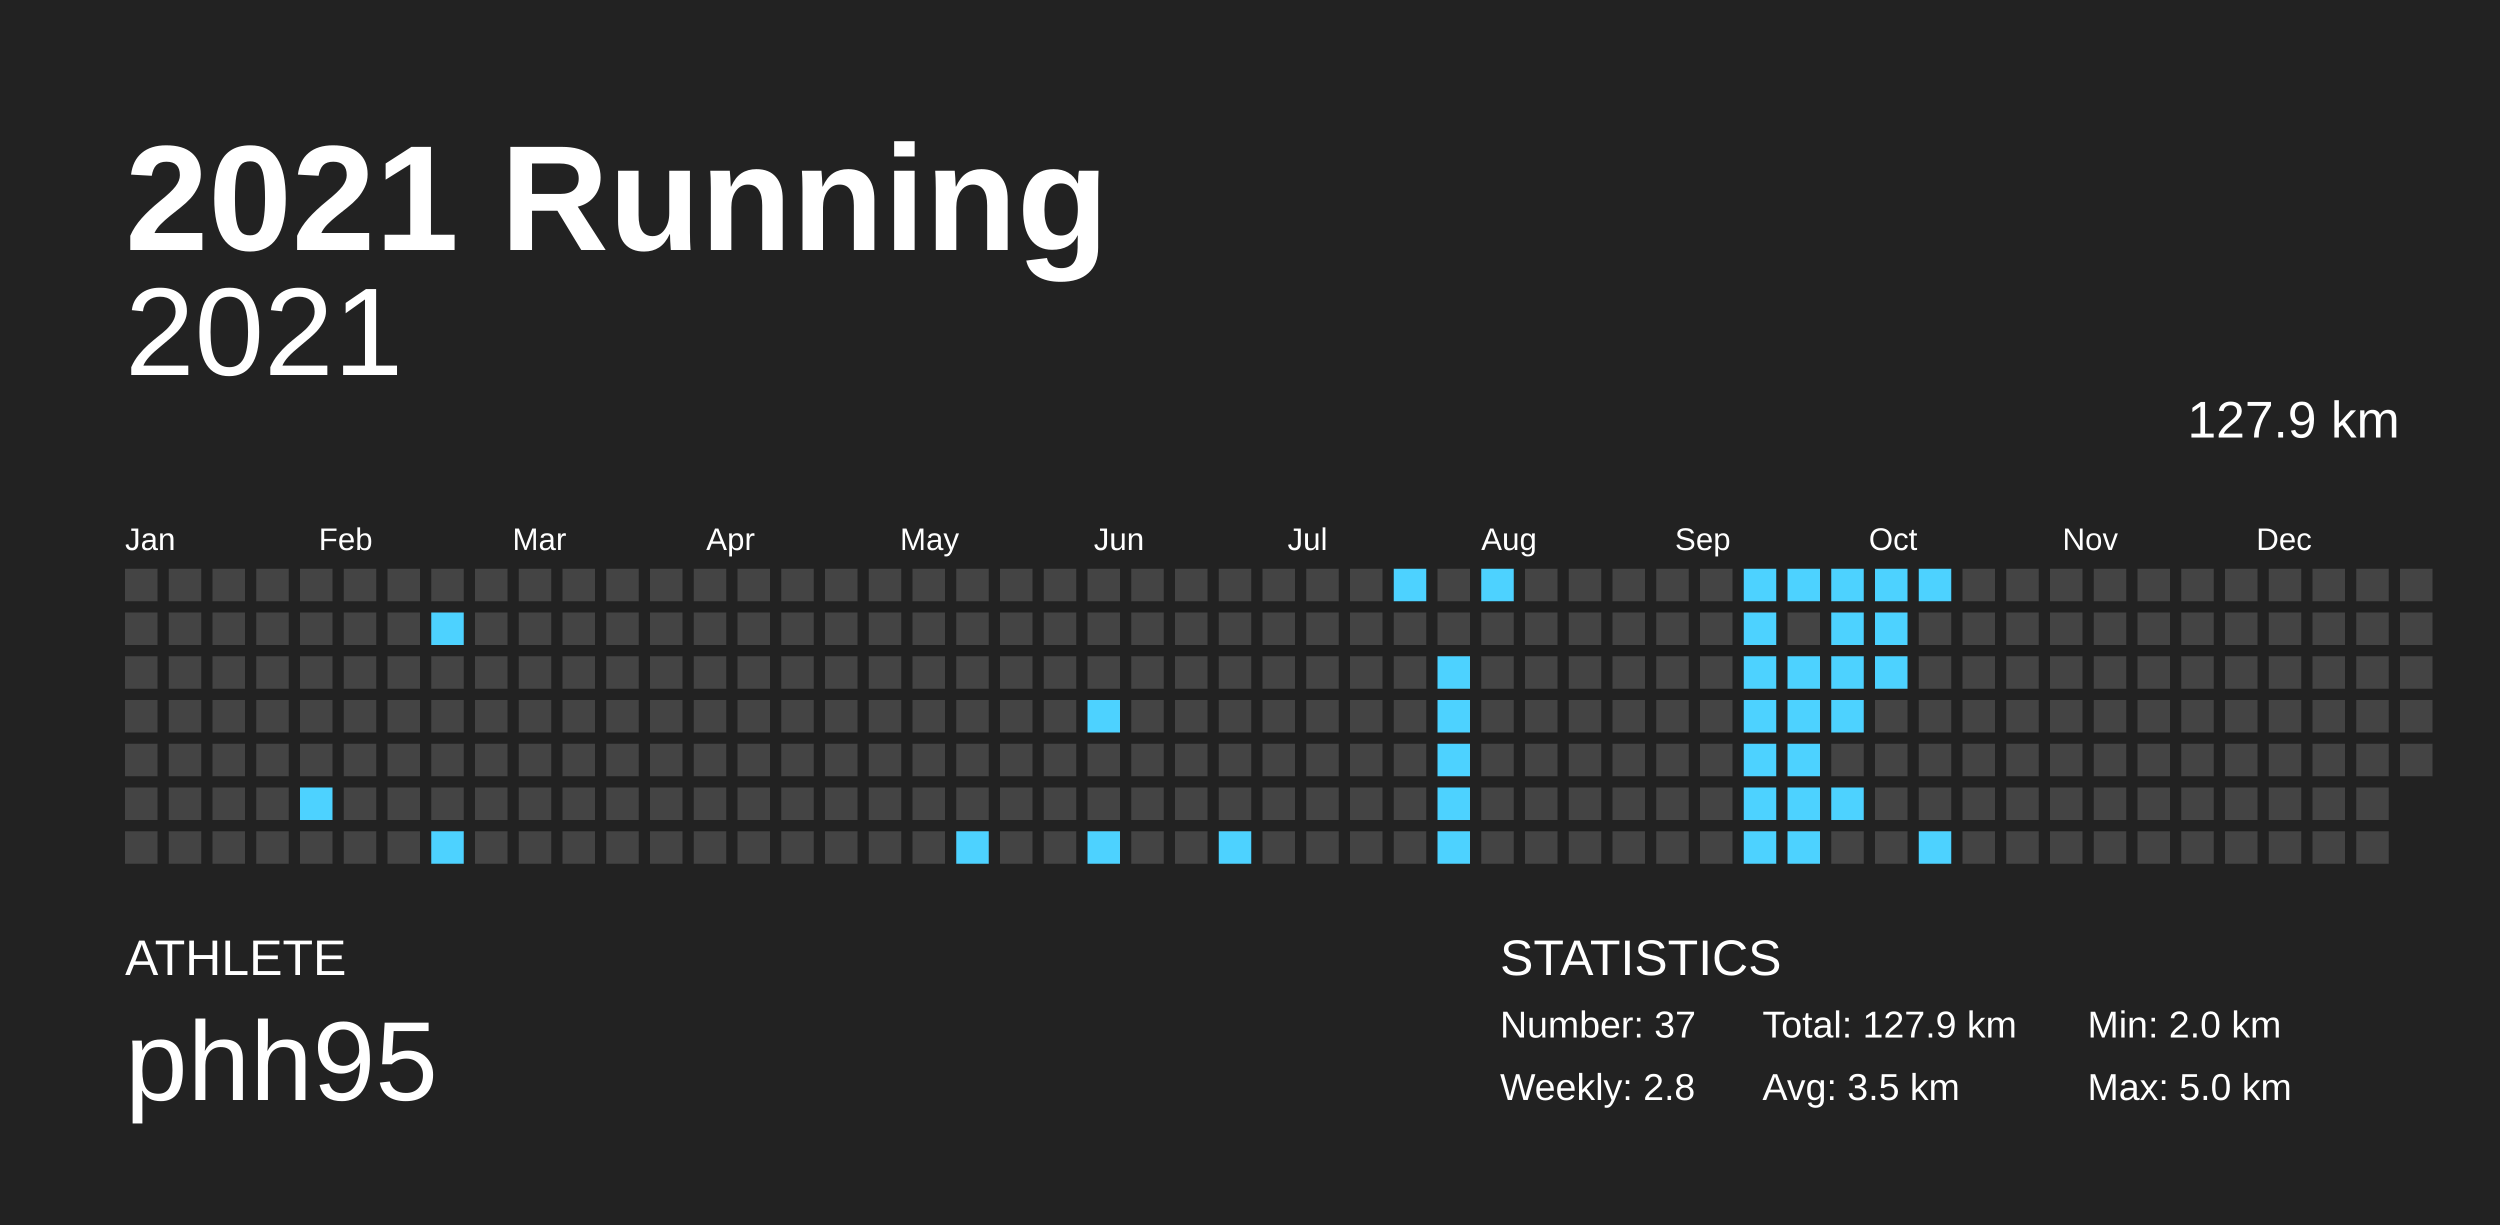
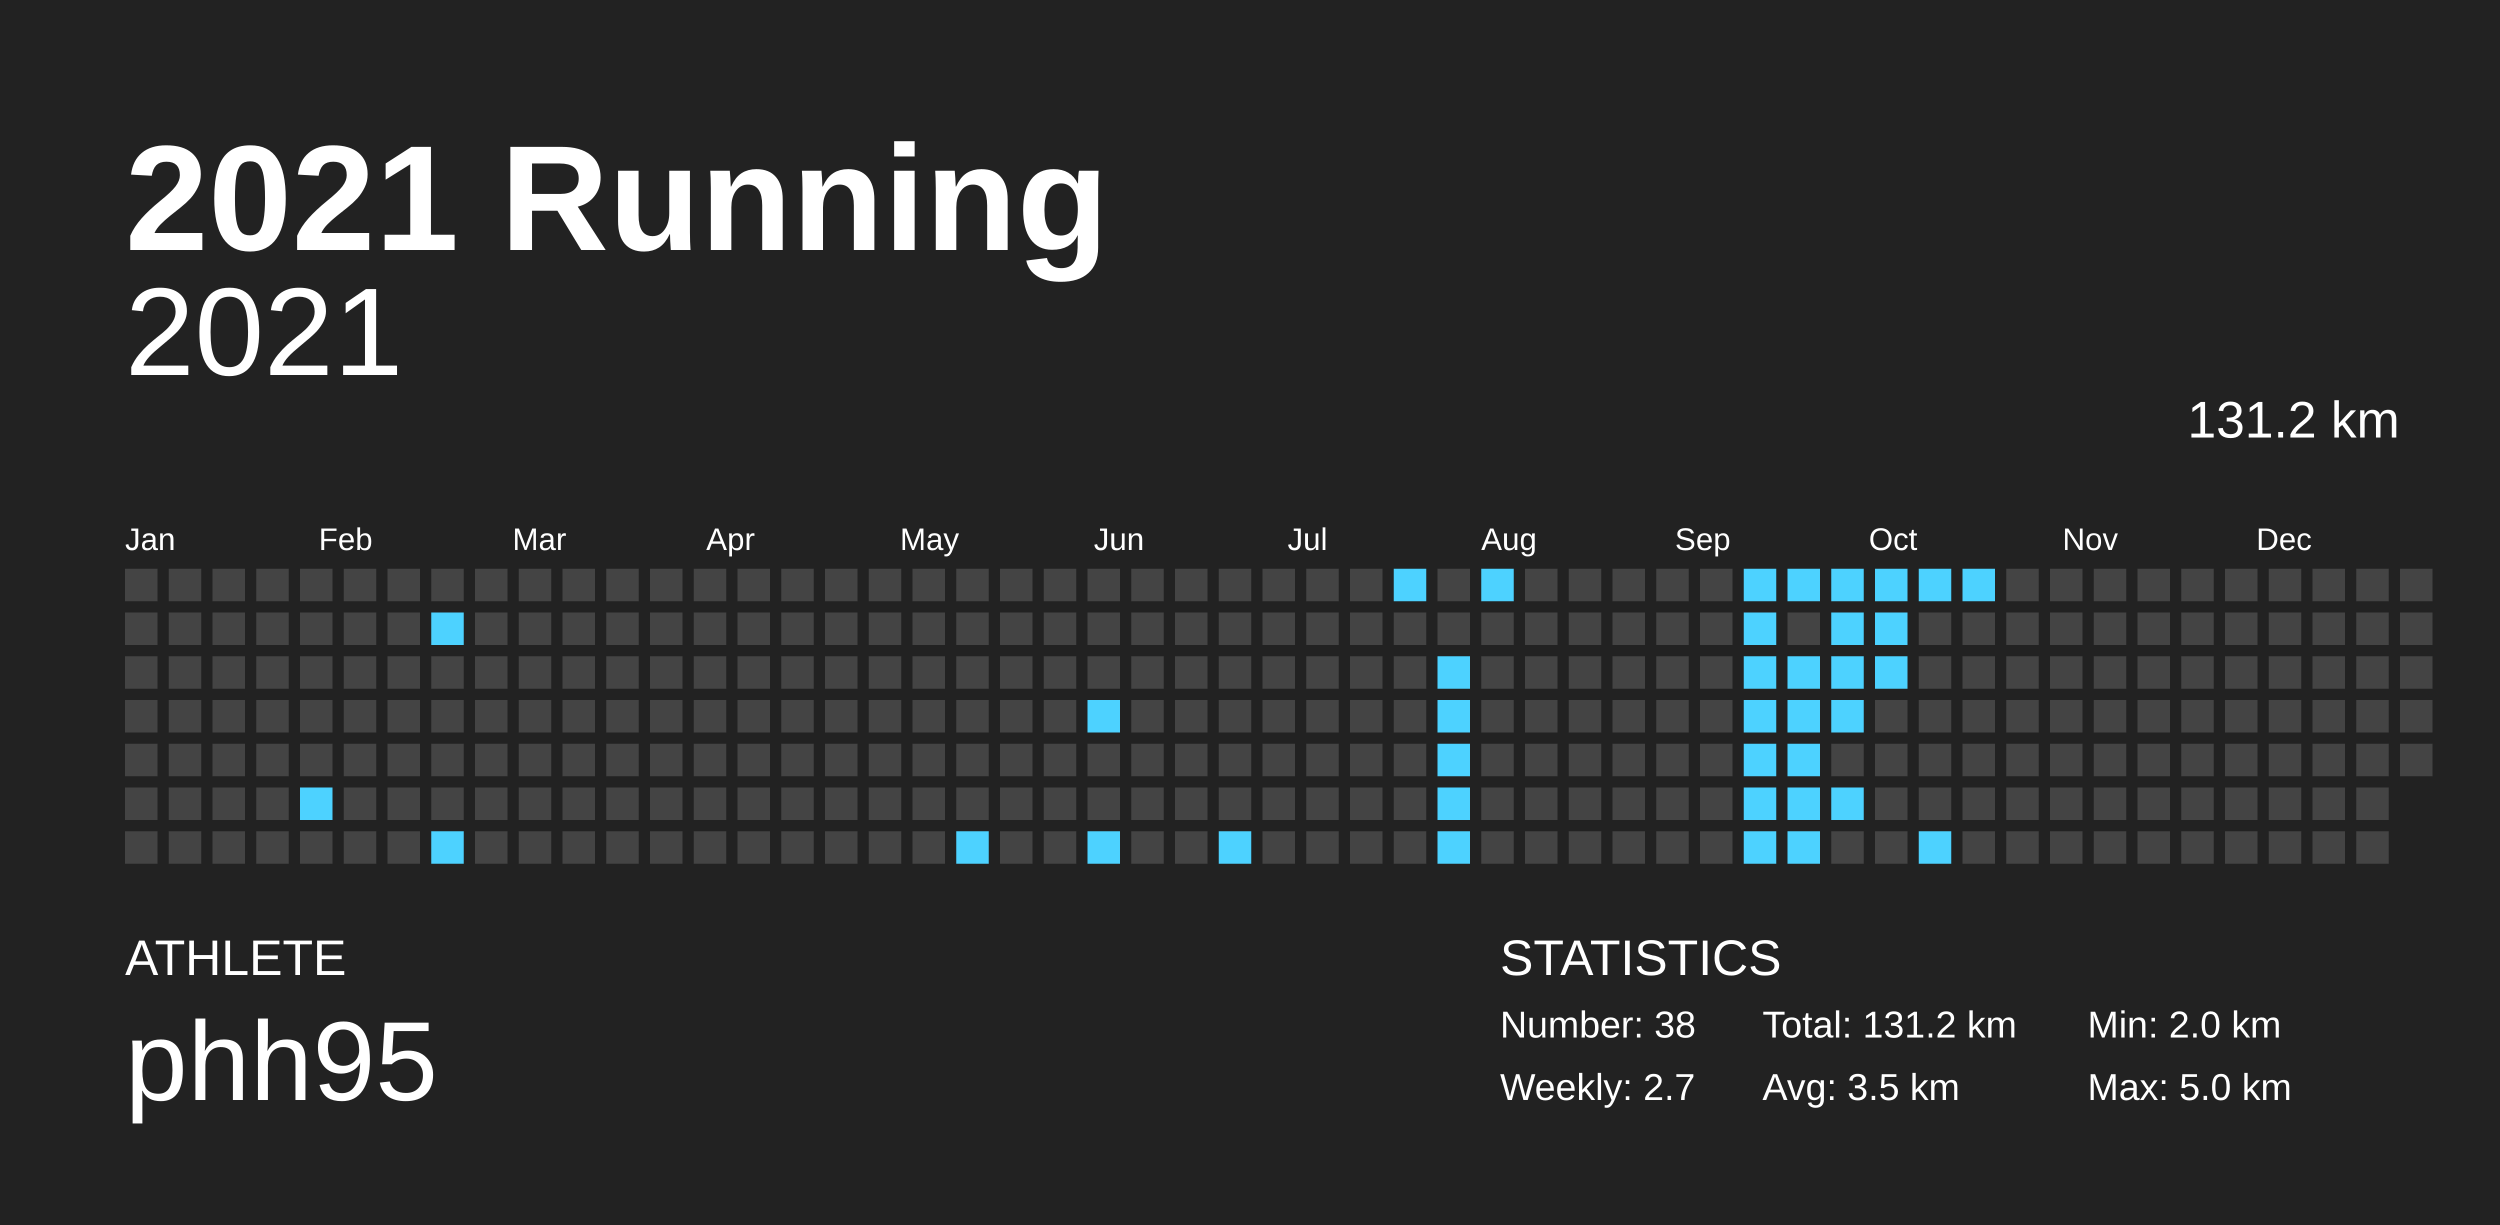
<svg xmlns="http://www.w3.org/2000/svg" baseProfile="full" height="98mm" version="1.1" viewBox="0,0,200,98" width="200mm">
  <defs />
  <rect fill="#222222" height="98" width="200" x="0" y="0" />
  <text fill="#FFFFFF" style="font-size:12px; font-family:Arial; font-weight:bold;" x="10" y="20">2021 Running</text>
  <text fill="#FFFFFF" style="font-size:4px; font-family:Arial" x="10" y="78">ATHLETE</text>
  <text fill="#FFFFFF" style="font-size:9px; font-family:Arial" x="10" y="88">phh95</text>
  <text fill="#FFFFFF" style="font-size:4px; font-family:Arial" x="120" y="78">STATISTICS</text>
-   <text fill="#FFFFFF" style="font-size:3px; font-family:Arial" x="120" y="83">Number: 37</text>
-   <text fill="#FFFFFF" style="font-size:3px; font-family:Arial" x="120" y="88">Weekly: 2.8</text>
-   <text fill="#FFFFFF" style="font-size:3px; font-family:Arial" x="141" y="83">Total: 127.9 km</text>
+   <text fill="#FFFFFF" style="font-size:3px; font-family:Arial" x="120" y="83">Number: 38</text>
+   <text fill="#FFFFFF" style="font-size:3px; font-family:Arial" x="120" y="88">Weekly: 2.7</text>
+   <text fill="#FFFFFF" style="font-size:3px; font-family:Arial" x="141" y="83">Total: 131.2 km</text>
  <text fill="#FFFFFF" style="font-size:3px; font-family:Arial" x="141" y="88">Avg: 3.5 km</text>
  <text fill="#FFFFFF" style="font-size:3px; font-family:Arial" x="167" y="83">Min: 2.0 km</text>
  <text fill="#FFFFFF" style="font-size:3px; font-family:Arial" x="167" y="88">Max: 5.0 km</text>
  <text alignment-baseline="hanging" fill="#FFFFFF" style="font-size:10.0px; font-family:Arial;" x="10" y="30">2021</text>
-   <text alignment-baseline="hanging" fill="#FFFFFF" style="font-size:4.125px; font-family:Arial;" x="175" y="35">127.9 km</text>
+   <text alignment-baseline="hanging" fill="#FFFFFF" style="font-size:4.125px; font-family:Arial;" x="175" y="35">131.2 km</text>
  <text fill="#FFFFFF" style="font-size:2.5px; font-family:Arial" x="10.0" y="44">Jan</text>
  <text fill="#FFFFFF" style="font-size:2.5px; font-family:Arial" x="25.5" y="44">Feb</text>
  <text fill="#FFFFFF" style="font-size:2.5px; font-family:Arial" x="41.0" y="44">Mar</text>
  <text fill="#FFFFFF" style="font-size:2.5px; font-family:Arial" x="56.5" y="44">Apr</text>
  <text fill="#FFFFFF" style="font-size:2.5px; font-family:Arial" x="72.0" y="44">May</text>
  <text fill="#FFFFFF" style="font-size:2.5px; font-family:Arial" x="87.5" y="44">Jun</text>
  <text fill="#FFFFFF" style="font-size:2.5px; font-family:Arial" x="103.0" y="44">Jul</text>
  <text fill="#FFFFFF" style="font-size:2.5px; font-family:Arial" x="118.5" y="44">Aug</text>
  <text fill="#FFFFFF" style="font-size:2.5px; font-family:Arial" x="134.0" y="44">Sep</text>
  <text fill="#FFFFFF" style="font-size:2.5px; font-family:Arial" x="149.5" y="44">Oct</text>
  <text fill="#FFFFFF" style="font-size:2.5px; font-family:Arial" x="165.0" y="44">Nov</text>
  <text fill="#FFFFFF" style="font-size:2.5px; font-family:Arial" x="180.5" y="44">Dec</text>
  <rect fill="#444444" height="2.6" width="2.6" x="10.0" y="45.5" />
  <rect fill="#444444" height="2.6" width="2.6" x="10.0" y="49.0" />
  <rect fill="#444444" height="2.6" width="2.6" x="10.0" y="52.5" />
  <rect fill="#444444" height="2.6" width="2.6" x="10.0" y="56.0" />
  <rect fill="#444444" height="2.6" width="2.6" x="10.0" y="59.5" />
  <rect fill="#444444" height="2.6" width="2.6" x="10.0" y="63.0" />
  <rect fill="#444444" height="2.6" width="2.6" x="10.0" y="66.5" />
  <rect fill="#444444" height="2.6" width="2.6" x="13.5" y="45.5" />
  <rect fill="#444444" height="2.6" width="2.6" x="13.5" y="49.0" />
  <rect fill="#444444" height="2.6" width="2.6" x="13.5" y="52.5" />
  <rect fill="#444444" height="2.6" width="2.6" x="13.5" y="56.0" />
  <rect fill="#444444" height="2.6" width="2.6" x="13.5" y="59.5" />
  <rect fill="#444444" height="2.6" width="2.6" x="13.5" y="63.0" />
  <rect fill="#444444" height="2.6" width="2.6" x="13.5" y="66.5" />
  <rect fill="#444444" height="2.6" width="2.6" x="17.0" y="45.5" />
  <rect fill="#444444" height="2.6" width="2.6" x="17.0" y="49.0" />
  <rect fill="#444444" height="2.6" width="2.6" x="17.0" y="52.5" />
  <rect fill="#444444" height="2.6" width="2.6" x="17.0" y="56.0" />
  <rect fill="#444444" height="2.6" width="2.6" x="17.0" y="59.5" />
  <rect fill="#444444" height="2.6" width="2.6" x="17.0" y="63.0" />
  <rect fill="#444444" height="2.6" width="2.6" x="17.0" y="66.5" />
  <rect fill="#444444" height="2.6" width="2.6" x="20.5" y="45.5" />
  <rect fill="#444444" height="2.6" width="2.6" x="20.5" y="49.0" />
  <rect fill="#444444" height="2.6" width="2.6" x="20.5" y="52.5" />
  <rect fill="#444444" height="2.6" width="2.6" x="20.5" y="56.0" />
  <rect fill="#444444" height="2.6" width="2.6" x="20.5" y="59.5" />
  <rect fill="#444444" height="2.6" width="2.6" x="20.5" y="63.0" />
  <rect fill="#444444" height="2.6" width="2.6" x="20.5" y="66.5" />
  <rect fill="#444444" height="2.6" width="2.6" x="24.0" y="45.5" />
  <rect fill="#444444" height="2.6" width="2.6" x="24.0" y="49.0" />
  <rect fill="#444444" height="2.6" width="2.6" x="24.0" y="52.5" />
  <rect fill="#444444" height="2.6" width="2.6" x="24.0" y="56.0" />
  <rect fill="#444444" height="2.6" width="2.6" x="24.0" y="59.5" />
  <rect fill="#4dd2ff" height="2.6" width="2.6" x="24.0" y="63.0" />
  <rect fill="#444444" height="2.6" width="2.6" x="24.0" y="66.5" />
  <rect fill="#444444" height="2.6" width="2.6" x="27.5" y="45.5" />
  <rect fill="#444444" height="2.6" width="2.6" x="27.5" y="49.0" />
  <rect fill="#444444" height="2.6" width="2.6" x="27.5" y="52.5" />
  <rect fill="#444444" height="2.6" width="2.6" x="27.5" y="56.0" />
  <rect fill="#444444" height="2.6" width="2.6" x="27.5" y="59.5" />
  <rect fill="#444444" height="2.6" width="2.6" x="27.5" y="63.0" />
  <rect fill="#444444" height="2.6" width="2.6" x="27.5" y="66.5" />
  <rect fill="#444444" height="2.6" width="2.6" x="31.0" y="45.5" />
  <rect fill="#444444" height="2.6" width="2.6" x="31.0" y="49.0" />
  <rect fill="#444444" height="2.6" width="2.6" x="31.0" y="52.5" />
  <rect fill="#444444" height="2.6" width="2.6" x="31.0" y="56.0" />
  <rect fill="#444444" height="2.6" width="2.6" x="31.0" y="59.5" />
  <rect fill="#444444" height="2.6" width="2.6" x="31.0" y="63.0" />
  <rect fill="#444444" height="2.6" width="2.6" x="31.0" y="66.5" />
  <rect fill="#444444" height="2.6" width="2.6" x="34.5" y="45.5" />
  <rect fill="#4dd2ff" height="2.6" width="2.6" x="34.5" y="49.0" />
  <rect fill="#444444" height="2.6" width="2.6" x="34.5" y="52.5" />
  <rect fill="#444444" height="2.6" width="2.6" x="34.5" y="56.0" />
  <rect fill="#444444" height="2.6" width="2.6" x="34.5" y="59.5" />
  <rect fill="#444444" height="2.6" width="2.6" x="34.5" y="63.0" />
  <rect fill="#4dd2ff" height="2.6" width="2.6" x="34.5" y="66.5" />
  <rect fill="#444444" height="2.6" width="2.6" x="38.0" y="45.5" />
  <rect fill="#444444" height="2.6" width="2.6" x="38.0" y="49.0" />
  <rect fill="#444444" height="2.6" width="2.6" x="38.0" y="52.5" />
  <rect fill="#444444" height="2.6" width="2.6" x="38.0" y="56.0" />
  <rect fill="#444444" height="2.6" width="2.6" x="38.0" y="59.5" />
  <rect fill="#444444" height="2.6" width="2.6" x="38.0" y="63.0" />
  <rect fill="#444444" height="2.6" width="2.6" x="38.0" y="66.5" />
  <rect fill="#444444" height="2.6" width="2.6" x="41.5" y="45.5" />
  <rect fill="#444444" height="2.6" width="2.6" x="41.5" y="49.0" />
  <rect fill="#444444" height="2.6" width="2.6" x="41.5" y="52.5" />
  <rect fill="#444444" height="2.6" width="2.6" x="41.5" y="56.0" />
  <rect fill="#444444" height="2.6" width="2.6" x="41.5" y="59.5" />
  <rect fill="#444444" height="2.6" width="2.6" x="41.5" y="63.0" />
  <rect fill="#444444" height="2.6" width="2.6" x="41.5" y="66.5" />
  <rect fill="#444444" height="2.6" width="2.6" x="45.0" y="45.5" />
  <rect fill="#444444" height="2.6" width="2.6" x="45.0" y="49.0" />
  <rect fill="#444444" height="2.6" width="2.6" x="45.0" y="52.5" />
  <rect fill="#444444" height="2.6" width="2.6" x="45.0" y="56.0" />
  <rect fill="#444444" height="2.6" width="2.6" x="45.0" y="59.5" />
  <rect fill="#444444" height="2.6" width="2.6" x="45.0" y="63.0" />
  <rect fill="#444444" height="2.6" width="2.6" x="45.0" y="66.5" />
  <rect fill="#444444" height="2.6" width="2.6" x="48.5" y="45.5" />
  <rect fill="#444444" height="2.6" width="2.6" x="48.5" y="49.0" />
  <rect fill="#444444" height="2.6" width="2.6" x="48.5" y="52.5" />
  <rect fill="#444444" height="2.6" width="2.6" x="48.5" y="56.0" />
  <rect fill="#444444" height="2.6" width="2.6" x="48.5" y="59.5" />
  <rect fill="#444444" height="2.6" width="2.6" x="48.5" y="63.0" />
  <rect fill="#444444" height="2.6" width="2.6" x="48.5" y="66.5" />
  <rect fill="#444444" height="2.6" width="2.6" x="52.0" y="45.5" />
  <rect fill="#444444" height="2.6" width="2.6" x="52.0" y="49.0" />
  <rect fill="#444444" height="2.6" width="2.6" x="52.0" y="52.5" />
  <rect fill="#444444" height="2.6" width="2.6" x="52.0" y="56.0" />
  <rect fill="#444444" height="2.6" width="2.6" x="52.0" y="59.5" />
  <rect fill="#444444" height="2.6" width="2.6" x="52.0" y="63.0" />
  <rect fill="#444444" height="2.6" width="2.6" x="52.0" y="66.5" />
  <rect fill="#444444" height="2.6" width="2.6" x="55.5" y="45.5" />
  <rect fill="#444444" height="2.6" width="2.6" x="55.5" y="49.0" />
  <rect fill="#444444" height="2.6" width="2.6" x="55.5" y="52.5" />
  <rect fill="#444444" height="2.6" width="2.6" x="55.5" y="56.0" />
  <rect fill="#444444" height="2.6" width="2.6" x="55.5" y="59.5" />
  <rect fill="#444444" height="2.6" width="2.6" x="55.5" y="63.0" />
  <rect fill="#444444" height="2.6" width="2.6" x="55.5" y="66.5" />
  <rect fill="#444444" height="2.6" width="2.6" x="59.0" y="45.5" />
  <rect fill="#444444" height="2.6" width="2.6" x="59.0" y="49.0" />
  <rect fill="#444444" height="2.6" width="2.6" x="59.0" y="52.5" />
  <rect fill="#444444" height="2.6" width="2.6" x="59.0" y="56.0" />
  <rect fill="#444444" height="2.6" width="2.6" x="59.0" y="59.5" />
  <rect fill="#444444" height="2.6" width="2.6" x="59.0" y="63.0" />
  <rect fill="#444444" height="2.6" width="2.6" x="59.0" y="66.5" />
  <rect fill="#444444" height="2.6" width="2.6" x="62.5" y="45.5" />
  <rect fill="#444444" height="2.6" width="2.6" x="62.5" y="49.0" />
  <rect fill="#444444" height="2.6" width="2.6" x="62.5" y="52.5" />
  <rect fill="#444444" height="2.6" width="2.6" x="62.5" y="56.0" />
  <rect fill="#444444" height="2.6" width="2.6" x="62.5" y="59.5" />
  <rect fill="#444444" height="2.6" width="2.6" x="62.5" y="63.0" />
  <rect fill="#444444" height="2.6" width="2.6" x="62.5" y="66.5" />
  <rect fill="#444444" height="2.6" width="2.6" x="66.0" y="45.5" />
  <rect fill="#444444" height="2.6" width="2.6" x="66.0" y="49.0" />
  <rect fill="#444444" height="2.6" width="2.6" x="66.0" y="52.5" />
  <rect fill="#444444" height="2.6" width="2.6" x="66.0" y="56.0" />
  <rect fill="#444444" height="2.6" width="2.6" x="66.0" y="59.5" />
  <rect fill="#444444" height="2.6" width="2.6" x="66.0" y="63.0" />
  <rect fill="#444444" height="2.6" width="2.6" x="66.0" y="66.5" />
  <rect fill="#444444" height="2.6" width="2.6" x="69.5" y="45.5" />
  <rect fill="#444444" height="2.6" width="2.6" x="69.5" y="49.0" />
  <rect fill="#444444" height="2.6" width="2.6" x="69.5" y="52.5" />
  <rect fill="#444444" height="2.6" width="2.6" x="69.5" y="56.0" />
  <rect fill="#444444" height="2.6" width="2.6" x="69.5" y="59.5" />
  <rect fill="#444444" height="2.6" width="2.6" x="69.5" y="63.0" />
  <rect fill="#444444" height="2.6" width="2.6" x="69.5" y="66.5" />
  <rect fill="#444444" height="2.6" width="2.6" x="73.0" y="45.5" />
  <rect fill="#444444" height="2.6" width="2.6" x="73.0" y="49.0" />
  <rect fill="#444444" height="2.6" width="2.6" x="73.0" y="52.5" />
  <rect fill="#444444" height="2.6" width="2.6" x="73.0" y="56.0" />
  <rect fill="#444444" height="2.6" width="2.6" x="73.0" y="59.5" />
  <rect fill="#444444" height="2.6" width="2.6" x="73.0" y="63.0" />
  <rect fill="#444444" height="2.6" width="2.6" x="73.0" y="66.5" />
  <rect fill="#444444" height="2.6" width="2.6" x="76.5" y="45.5" />
  <rect fill="#444444" height="2.6" width="2.6" x="76.5" y="49.0" />
  <rect fill="#444444" height="2.6" width="2.6" x="76.5" y="52.5" />
  <rect fill="#444444" height="2.6" width="2.6" x="76.5" y="56.0" />
  <rect fill="#444444" height="2.6" width="2.6" x="76.5" y="59.5" />
  <rect fill="#444444" height="2.6" width="2.6" x="76.5" y="63.0" />
  <rect fill="#4dd2ff" height="2.6" width="2.6" x="76.5" y="66.5" />
  <rect fill="#444444" height="2.6" width="2.6" x="80.0" y="45.5" />
  <rect fill="#444444" height="2.6" width="2.6" x="80.0" y="49.0" />
  <rect fill="#444444" height="2.6" width="2.6" x="80.0" y="52.5" />
  <rect fill="#444444" height="2.6" width="2.6" x="80.0" y="56.0" />
  <rect fill="#444444" height="2.6" width="2.6" x="80.0" y="59.5" />
  <rect fill="#444444" height="2.6" width="2.6" x="80.0" y="63.0" />
  <rect fill="#444444" height="2.6" width="2.6" x="80.0" y="66.5" />
  <rect fill="#444444" height="2.6" width="2.6" x="83.5" y="45.5" />
  <rect fill="#444444" height="2.6" width="2.6" x="83.5" y="49.0" />
  <rect fill="#444444" height="2.6" width="2.6" x="83.5" y="52.5" />
  <rect fill="#444444" height="2.6" width="2.6" x="83.5" y="56.0" />
  <rect fill="#444444" height="2.6" width="2.6" x="83.5" y="59.5" />
  <rect fill="#444444" height="2.6" width="2.6" x="83.5" y="63.0" />
  <rect fill="#444444" height="2.6" width="2.6" x="83.5" y="66.5" />
  <rect fill="#444444" height="2.6" width="2.6" x="87.0" y="45.5" />
  <rect fill="#444444" height="2.6" width="2.6" x="87.0" y="49.0" />
  <rect fill="#444444" height="2.6" width="2.6" x="87.0" y="52.5" />
  <rect fill="#4dd2ff" height="2.6" width="2.6" x="87.0" y="56.0" />
  <rect fill="#444444" height="2.6" width="2.6" x="87.0" y="59.5" />
  <rect fill="#444444" height="2.6" width="2.6" x="87.0" y="63.0" />
  <rect fill="#4dd2ff" height="2.6" width="2.6" x="87.0" y="66.5" />
  <rect fill="#444444" height="2.6" width="2.6" x="90.5" y="45.5" />
  <rect fill="#444444" height="2.6" width="2.6" x="90.5" y="49.0" />
  <rect fill="#444444" height="2.6" width="2.6" x="90.5" y="52.5" />
  <rect fill="#444444" height="2.6" width="2.6" x="90.5" y="56.0" />
  <rect fill="#444444" height="2.6" width="2.6" x="90.5" y="59.5" />
  <rect fill="#444444" height="2.6" width="2.6" x="90.5" y="63.0" />
  <rect fill="#444444" height="2.6" width="2.6" x="90.5" y="66.5" />
  <rect fill="#444444" height="2.6" width="2.6" x="94.0" y="45.5" />
  <rect fill="#444444" height="2.6" width="2.6" x="94.0" y="49.0" />
  <rect fill="#444444" height="2.6" width="2.6" x="94.0" y="52.5" />
  <rect fill="#444444" height="2.6" width="2.6" x="94.0" y="56.0" />
  <rect fill="#444444" height="2.6" width="2.6" x="94.0" y="59.5" />
  <rect fill="#444444" height="2.6" width="2.6" x="94.0" y="63.0" />
  <rect fill="#444444" height="2.6" width="2.6" x="94.0" y="66.5" />
  <rect fill="#444444" height="2.6" width="2.6" x="97.5" y="45.5" />
  <rect fill="#444444" height="2.6" width="2.6" x="97.5" y="49.0" />
  <rect fill="#444444" height="2.6" width="2.6" x="97.5" y="52.5" />
  <rect fill="#444444" height="2.6" width="2.6" x="97.5" y="56.0" />
  <rect fill="#444444" height="2.6" width="2.6" x="97.5" y="59.5" />
  <rect fill="#444444" height="2.6" width="2.6" x="97.5" y="63.0" />
  <rect fill="#4dd2ff" height="2.6" width="2.6" x="97.5" y="66.5" />
  <rect fill="#444444" height="2.6" width="2.6" x="101.0" y="45.5" />
  <rect fill="#444444" height="2.6" width="2.6" x="101.0" y="49.0" />
  <rect fill="#444444" height="2.6" width="2.6" x="101.0" y="52.5" />
  <rect fill="#444444" height="2.6" width="2.6" x="101.0" y="56.0" />
  <rect fill="#444444" height="2.6" width="2.6" x="101.0" y="59.5" />
  <rect fill="#444444" height="2.6" width="2.6" x="101.0" y="63.0" />
  <rect fill="#444444" height="2.6" width="2.6" x="101.0" y="66.5" />
  <rect fill="#444444" height="2.6" width="2.6" x="104.5" y="45.5" />
  <rect fill="#444444" height="2.6" width="2.6" x="104.5" y="49.0" />
  <rect fill="#444444" height="2.6" width="2.6" x="104.5" y="52.5" />
  <rect fill="#444444" height="2.6" width="2.6" x="104.5" y="56.0" />
  <rect fill="#444444" height="2.6" width="2.6" x="104.5" y="59.5" />
  <rect fill="#444444" height="2.6" width="2.6" x="104.5" y="63.0" />
  <rect fill="#444444" height="2.6" width="2.6" x="104.5" y="66.5" />
  <rect fill="#444444" height="2.6" width="2.6" x="108.0" y="45.5" />
  <rect fill="#444444" height="2.6" width="2.6" x="108.0" y="49.0" />
  <rect fill="#444444" height="2.6" width="2.6" x="108.0" y="52.5" />
  <rect fill="#444444" height="2.6" width="2.6" x="108.0" y="56.0" />
  <rect fill="#444444" height="2.6" width="2.6" x="108.0" y="59.5" />
  <rect fill="#444444" height="2.6" width="2.6" x="108.0" y="63.0" />
  <rect fill="#444444" height="2.6" width="2.6" x="108.0" y="66.5" />
  <rect fill="#4dd2ff" height="2.6" width="2.6" x="111.5" y="45.5" />
  <rect fill="#444444" height="2.6" width="2.6" x="111.5" y="49.0" />
  <rect fill="#444444" height="2.6" width="2.6" x="111.5" y="52.5" />
  <rect fill="#444444" height="2.6" width="2.6" x="111.5" y="56.0" />
  <rect fill="#444444" height="2.6" width="2.6" x="111.5" y="59.5" />
  <rect fill="#444444" height="2.6" width="2.6" x="111.5" y="63.0" />
  <rect fill="#444444" height="2.6" width="2.6" x="111.5" y="66.5" />
  <rect fill="#444444" height="2.6" width="2.6" x="115.0" y="45.5" />
  <rect fill="#444444" height="2.6" width="2.6" x="115.0" y="49.0" />
  <rect fill="#4dd2ff" height="2.6" width="2.6" x="115.0" y="52.5" />
  <rect fill="#4dd2ff" height="2.6" width="2.6" x="115.0" y="56.0" />
  <rect fill="#4dd2ff" height="2.6" width="2.6" x="115.0" y="59.5" />
  <rect fill="#4dd2ff" height="2.6" width="2.6" x="115.0" y="63.0" />
  <rect fill="#4dd2ff" height="2.6" width="2.6" x="115.0" y="66.5" />
  <rect fill="#4dd2ff" height="2.6" width="2.6" x="118.5" y="45.5" />
  <rect fill="#444444" height="2.6" width="2.6" x="118.5" y="49.0" />
  <rect fill="#444444" height="2.6" width="2.6" x="118.5" y="52.5" />
  <rect fill="#444444" height="2.6" width="2.6" x="118.5" y="56.0" />
  <rect fill="#444444" height="2.6" width="2.6" x="118.5" y="59.5" />
  <rect fill="#444444" height="2.6" width="2.6" x="118.5" y="63.0" />
  <rect fill="#444444" height="2.6" width="2.6" x="118.5" y="66.5" />
  <rect fill="#444444" height="2.6" width="2.6" x="122.0" y="45.5" />
  <rect fill="#444444" height="2.6" width="2.6" x="122.0" y="49.0" />
  <rect fill="#444444" height="2.6" width="2.6" x="122.0" y="52.5" />
  <rect fill="#444444" height="2.6" width="2.6" x="122.0" y="56.0" />
  <rect fill="#444444" height="2.6" width="2.6" x="122.0" y="59.5" />
  <rect fill="#444444" height="2.6" width="2.6" x="122.0" y="63.0" />
  <rect fill="#444444" height="2.6" width="2.6" x="122.0" y="66.5" />
  <rect fill="#444444" height="2.6" width="2.6" x="125.5" y="45.5" />
  <rect fill="#444444" height="2.6" width="2.6" x="125.5" y="49.0" />
  <rect fill="#444444" height="2.6" width="2.6" x="125.5" y="52.5" />
  <rect fill="#444444" height="2.6" width="2.6" x="125.5" y="56.0" />
  <rect fill="#444444" height="2.6" width="2.6" x="125.5" y="59.5" />
  <rect fill="#444444" height="2.6" width="2.6" x="125.5" y="63.0" />
  <rect fill="#444444" height="2.6" width="2.6" x="125.5" y="66.5" />
  <rect fill="#444444" height="2.6" width="2.6" x="129.0" y="45.5" />
  <rect fill="#444444" height="2.6" width="2.6" x="129.0" y="49.0" />
  <rect fill="#444444" height="2.6" width="2.6" x="129.0" y="52.5" />
  <rect fill="#444444" height="2.6" width="2.6" x="129.0" y="56.0" />
  <rect fill="#444444" height="2.6" width="2.6" x="129.0" y="59.5" />
  <rect fill="#444444" height="2.6" width="2.6" x="129.0" y="63.0" />
  <rect fill="#444444" height="2.6" width="2.6" x="129.0" y="66.5" />
  <rect fill="#444444" height="2.6" width="2.6" x="132.5" y="45.5" />
  <rect fill="#444444" height="2.6" width="2.6" x="132.5" y="49.0" />
  <rect fill="#444444" height="2.6" width="2.6" x="132.5" y="52.5" />
  <rect fill="#444444" height="2.6" width="2.6" x="132.5" y="56.0" />
  <rect fill="#444444" height="2.6" width="2.6" x="132.5" y="59.5" />
  <rect fill="#444444" height="2.6" width="2.6" x="132.5" y="63.0" />
  <rect fill="#444444" height="2.6" width="2.6" x="132.5" y="66.5" />
  <rect fill="#444444" height="2.6" width="2.6" x="136.0" y="45.5" />
  <rect fill="#444444" height="2.6" width="2.6" x="136.0" y="49.0" />
  <rect fill="#444444" height="2.6" width="2.6" x="136.0" y="52.5" />
  <rect fill="#444444" height="2.6" width="2.6" x="136.0" y="56.0" />
  <rect fill="#444444" height="2.6" width="2.6" x="136.0" y="59.5" />
  <rect fill="#444444" height="2.6" width="2.6" x="136.0" y="63.0" />
  <rect fill="#444444" height="2.6" width="2.6" x="136.0" y="66.5" />
  <rect fill="#4dd2ff" height="2.6" width="2.6" x="139.5" y="45.5" />
  <rect fill="#4dd2ff" height="2.6" width="2.6" x="139.5" y="49.0" />
  <rect fill="#4dd2ff" height="2.6" width="2.6" x="139.5" y="52.5" />
  <rect fill="#4dd2ff" height="2.6" width="2.6" x="139.5" y="56.0" />
  <rect fill="#4dd2ff" height="2.6" width="2.6" x="139.5" y="59.5" />
  <rect fill="#4dd2ff" height="2.6" width="2.6" x="139.5" y="63.0" />
  <rect fill="#4dd2ff" height="2.6" width="2.6" x="139.5" y="66.5" />
  <rect fill="#4dd2ff" height="2.6" width="2.6" x="143.0" y="45.5" />
  <rect fill="#444444" height="2.6" width="2.6" x="143.0" y="49.0" />
  <rect fill="#4dd2ff" height="2.6" width="2.6" x="143.0" y="52.5" />
  <rect fill="#4dd2ff" height="2.6" width="2.6" x="143.0" y="56.0" />
  <rect fill="#4dd2ff" height="2.6" width="2.6" x="143.0" y="59.5" />
  <rect fill="#4dd2ff" height="2.6" width="2.6" x="143.0" y="63.0" />
  <rect fill="#4dd2ff" height="2.6" width="2.6" x="143.0" y="66.5" />
  <rect fill="#4dd2ff" height="2.6" width="2.6" x="146.5" y="45.5" />
  <rect fill="#4dd2ff" height="2.6" width="2.6" x="146.5" y="49.0" />
  <rect fill="#4dd2ff" height="2.6" width="2.6" x="146.5" y="52.5" />
  <rect fill="#4dd2ff" height="2.6" width="2.6" x="146.5" y="56.0" />
  <rect fill="#444444" height="2.6" width="2.6" x="146.5" y="59.5" />
  <rect fill="#4dd2ff" height="2.6" width="2.6" x="146.5" y="63.0" />
  <rect fill="#444444" height="2.6" width="2.6" x="146.5" y="66.5" />
  <rect fill="#4dd2ff" height="2.6" width="2.6" x="150.0" y="45.5" />
  <rect fill="#4dd2ff" height="2.6" width="2.6" x="150.0" y="49.0" />
  <rect fill="#4dd2ff" height="2.6" width="2.6" x="150.0" y="52.5" />
  <rect fill="#444444" height="2.6" width="2.6" x="150.0" y="56.0" />
  <rect fill="#444444" height="2.6" width="2.6" x="150.0" y="59.5" />
  <rect fill="#444444" height="2.6" width="2.6" x="150.0" y="63.0" />
  <rect fill="#444444" height="2.6" width="2.6" x="150.0" y="66.5" />
  <rect fill="#4dd2ff" height="2.6" width="2.6" x="153.5" y="45.5" />
  <rect fill="#444444" height="2.6" width="2.6" x="153.5" y="49.0" />
  <rect fill="#444444" height="2.6" width="2.6" x="153.5" y="52.5" />
  <rect fill="#444444" height="2.6" width="2.6" x="153.5" y="56.0" />
  <rect fill="#444444" height="2.6" width="2.6" x="153.5" y="59.5" />
  <rect fill="#444444" height="2.6" width="2.6" x="153.5" y="63.0" />
  <rect fill="#4dd2ff" height="2.6" width="2.6" x="153.5" y="66.5" />
-   <rect fill="#444444" height="2.6" width="2.6" x="157.0" y="45.5" />
+   <rect fill="#4dd2ff" height="2.6" width="2.6" x="157.0" y="45.5" />
  <rect fill="#444444" height="2.6" width="2.6" x="157.0" y="49.0" />
  <rect fill="#444444" height="2.6" width="2.6" x="157.0" y="52.5" />
  <rect fill="#444444" height="2.6" width="2.6" x="157.0" y="56.0" />
  <rect fill="#444444" height="2.6" width="2.6" x="157.0" y="59.5" />
  <rect fill="#444444" height="2.6" width="2.6" x="157.0" y="63.0" />
  <rect fill="#444444" height="2.6" width="2.6" x="157.0" y="66.5" />
  <rect fill="#444444" height="2.6" width="2.6" x="160.5" y="45.5" />
  <rect fill="#444444" height="2.6" width="2.6" x="160.5" y="49.0" />
  <rect fill="#444444" height="2.6" width="2.6" x="160.5" y="52.5" />
  <rect fill="#444444" height="2.6" width="2.6" x="160.5" y="56.0" />
  <rect fill="#444444" height="2.6" width="2.6" x="160.5" y="59.5" />
  <rect fill="#444444" height="2.6" width="2.6" x="160.5" y="63.0" />
  <rect fill="#444444" height="2.6" width="2.6" x="160.5" y="66.5" />
  <rect fill="#444444" height="2.6" width="2.6" x="164.0" y="45.5" />
  <rect fill="#444444" height="2.6" width="2.6" x="164.0" y="49.0" />
  <rect fill="#444444" height="2.6" width="2.6" x="164.0" y="52.5" />
  <rect fill="#444444" height="2.6" width="2.6" x="164.0" y="56.0" />
  <rect fill="#444444" height="2.6" width="2.6" x="164.0" y="59.5" />
  <rect fill="#444444" height="2.6" width="2.6" x="164.0" y="63.0" />
  <rect fill="#444444" height="2.6" width="2.6" x="164.0" y="66.5" />
  <rect fill="#444444" height="2.6" width="2.6" x="167.5" y="45.5" />
  <rect fill="#444444" height="2.6" width="2.6" x="167.5" y="49.0" />
  <rect fill="#444444" height="2.6" width="2.6" x="167.5" y="52.5" />
  <rect fill="#444444" height="2.6" width="2.6" x="167.5" y="56.0" />
  <rect fill="#444444" height="2.6" width="2.6" x="167.5" y="59.5" />
  <rect fill="#444444" height="2.6" width="2.6" x="167.5" y="63.0" />
  <rect fill="#444444" height="2.6" width="2.6" x="167.5" y="66.5" />
  <rect fill="#444444" height="2.6" width="2.6" x="171.0" y="45.5" />
  <rect fill="#444444" height="2.6" width="2.6" x="171.0" y="49.0" />
  <rect fill="#444444" height="2.6" width="2.6" x="171.0" y="52.5" />
  <rect fill="#444444" height="2.6" width="2.6" x="171.0" y="56.0" />
  <rect fill="#444444" height="2.6" width="2.6" x="171.0" y="59.5" />
  <rect fill="#444444" height="2.6" width="2.6" x="171.0" y="63.0" />
  <rect fill="#444444" height="2.6" width="2.6" x="171.0" y="66.5" />
  <rect fill="#444444" height="2.6" width="2.6" x="174.5" y="45.5" />
  <rect fill="#444444" height="2.6" width="2.6" x="174.5" y="49.0" />
  <rect fill="#444444" height="2.6" width="2.6" x="174.5" y="52.5" />
  <rect fill="#444444" height="2.6" width="2.6" x="174.5" y="56.0" />
  <rect fill="#444444" height="2.6" width="2.6" x="174.5" y="59.5" />
  <rect fill="#444444" height="2.6" width="2.6" x="174.5" y="63.0" />
  <rect fill="#444444" height="2.6" width="2.6" x="174.5" y="66.5" />
  <rect fill="#444444" height="2.6" width="2.6" x="178.0" y="45.5" />
  <rect fill="#444444" height="2.6" width="2.6" x="178.0" y="49.0" />
  <rect fill="#444444" height="2.6" width="2.6" x="178.0" y="52.5" />
  <rect fill="#444444" height="2.6" width="2.6" x="178.0" y="56.0" />
  <rect fill="#444444" height="2.6" width="2.6" x="178.0" y="59.5" />
  <rect fill="#444444" height="2.6" width="2.6" x="178.0" y="63.0" />
  <rect fill="#444444" height="2.6" width="2.6" x="178.0" y="66.5" />
  <rect fill="#444444" height="2.6" width="2.6" x="181.5" y="45.5" />
  <rect fill="#444444" height="2.6" width="2.6" x="181.5" y="49.0" />
  <rect fill="#444444" height="2.6" width="2.6" x="181.5" y="52.5" />
  <rect fill="#444444" height="2.6" width="2.6" x="181.5" y="56.0" />
  <rect fill="#444444" height="2.6" width="2.6" x="181.5" y="59.5" />
  <rect fill="#444444" height="2.6" width="2.6" x="181.5" y="63.0" />
  <rect fill="#444444" height="2.6" width="2.6" x="181.5" y="66.5" />
  <rect fill="#444444" height="2.6" width="2.6" x="185.0" y="45.5" />
  <rect fill="#444444" height="2.6" width="2.6" x="185.0" y="49.0" />
  <rect fill="#444444" height="2.6" width="2.6" x="185.0" y="52.5" />
  <rect fill="#444444" height="2.6" width="2.6" x="185.0" y="56.0" />
  <rect fill="#444444" height="2.6" width="2.6" x="185.0" y="59.5" />
  <rect fill="#444444" height="2.6" width="2.6" x="185.0" y="63.0" />
  <rect fill="#444444" height="2.6" width="2.6" x="185.0" y="66.5" />
  <rect fill="#444444" height="2.6" width="2.6" x="188.5" y="45.5" />
  <rect fill="#444444" height="2.6" width="2.6" x="188.5" y="49.0" />
  <rect fill="#444444" height="2.6" width="2.6" x="188.5" y="52.5" />
  <rect fill="#444444" height="2.6" width="2.6" x="188.5" y="56.0" />
  <rect fill="#444444" height="2.6" width="2.6" x="188.5" y="59.5" />
  <rect fill="#444444" height="2.6" width="2.6" x="188.5" y="63.0" />
  <rect fill="#444444" height="2.6" width="2.6" x="188.5" y="66.5" />
  <rect fill="#444444" height="2.6" width="2.6" x="192.0" y="45.5" />
  <rect fill="#444444" height="2.6" width="2.6" x="192.0" y="49.0" />
  <rect fill="#444444" height="2.6" width="2.6" x="192.0" y="52.5" />
  <rect fill="#444444" height="2.6" width="2.6" x="192.0" y="56.0" />
  <rect fill="#444444" height="2.6" width="2.6" x="192.0" y="59.5" />
</svg>
